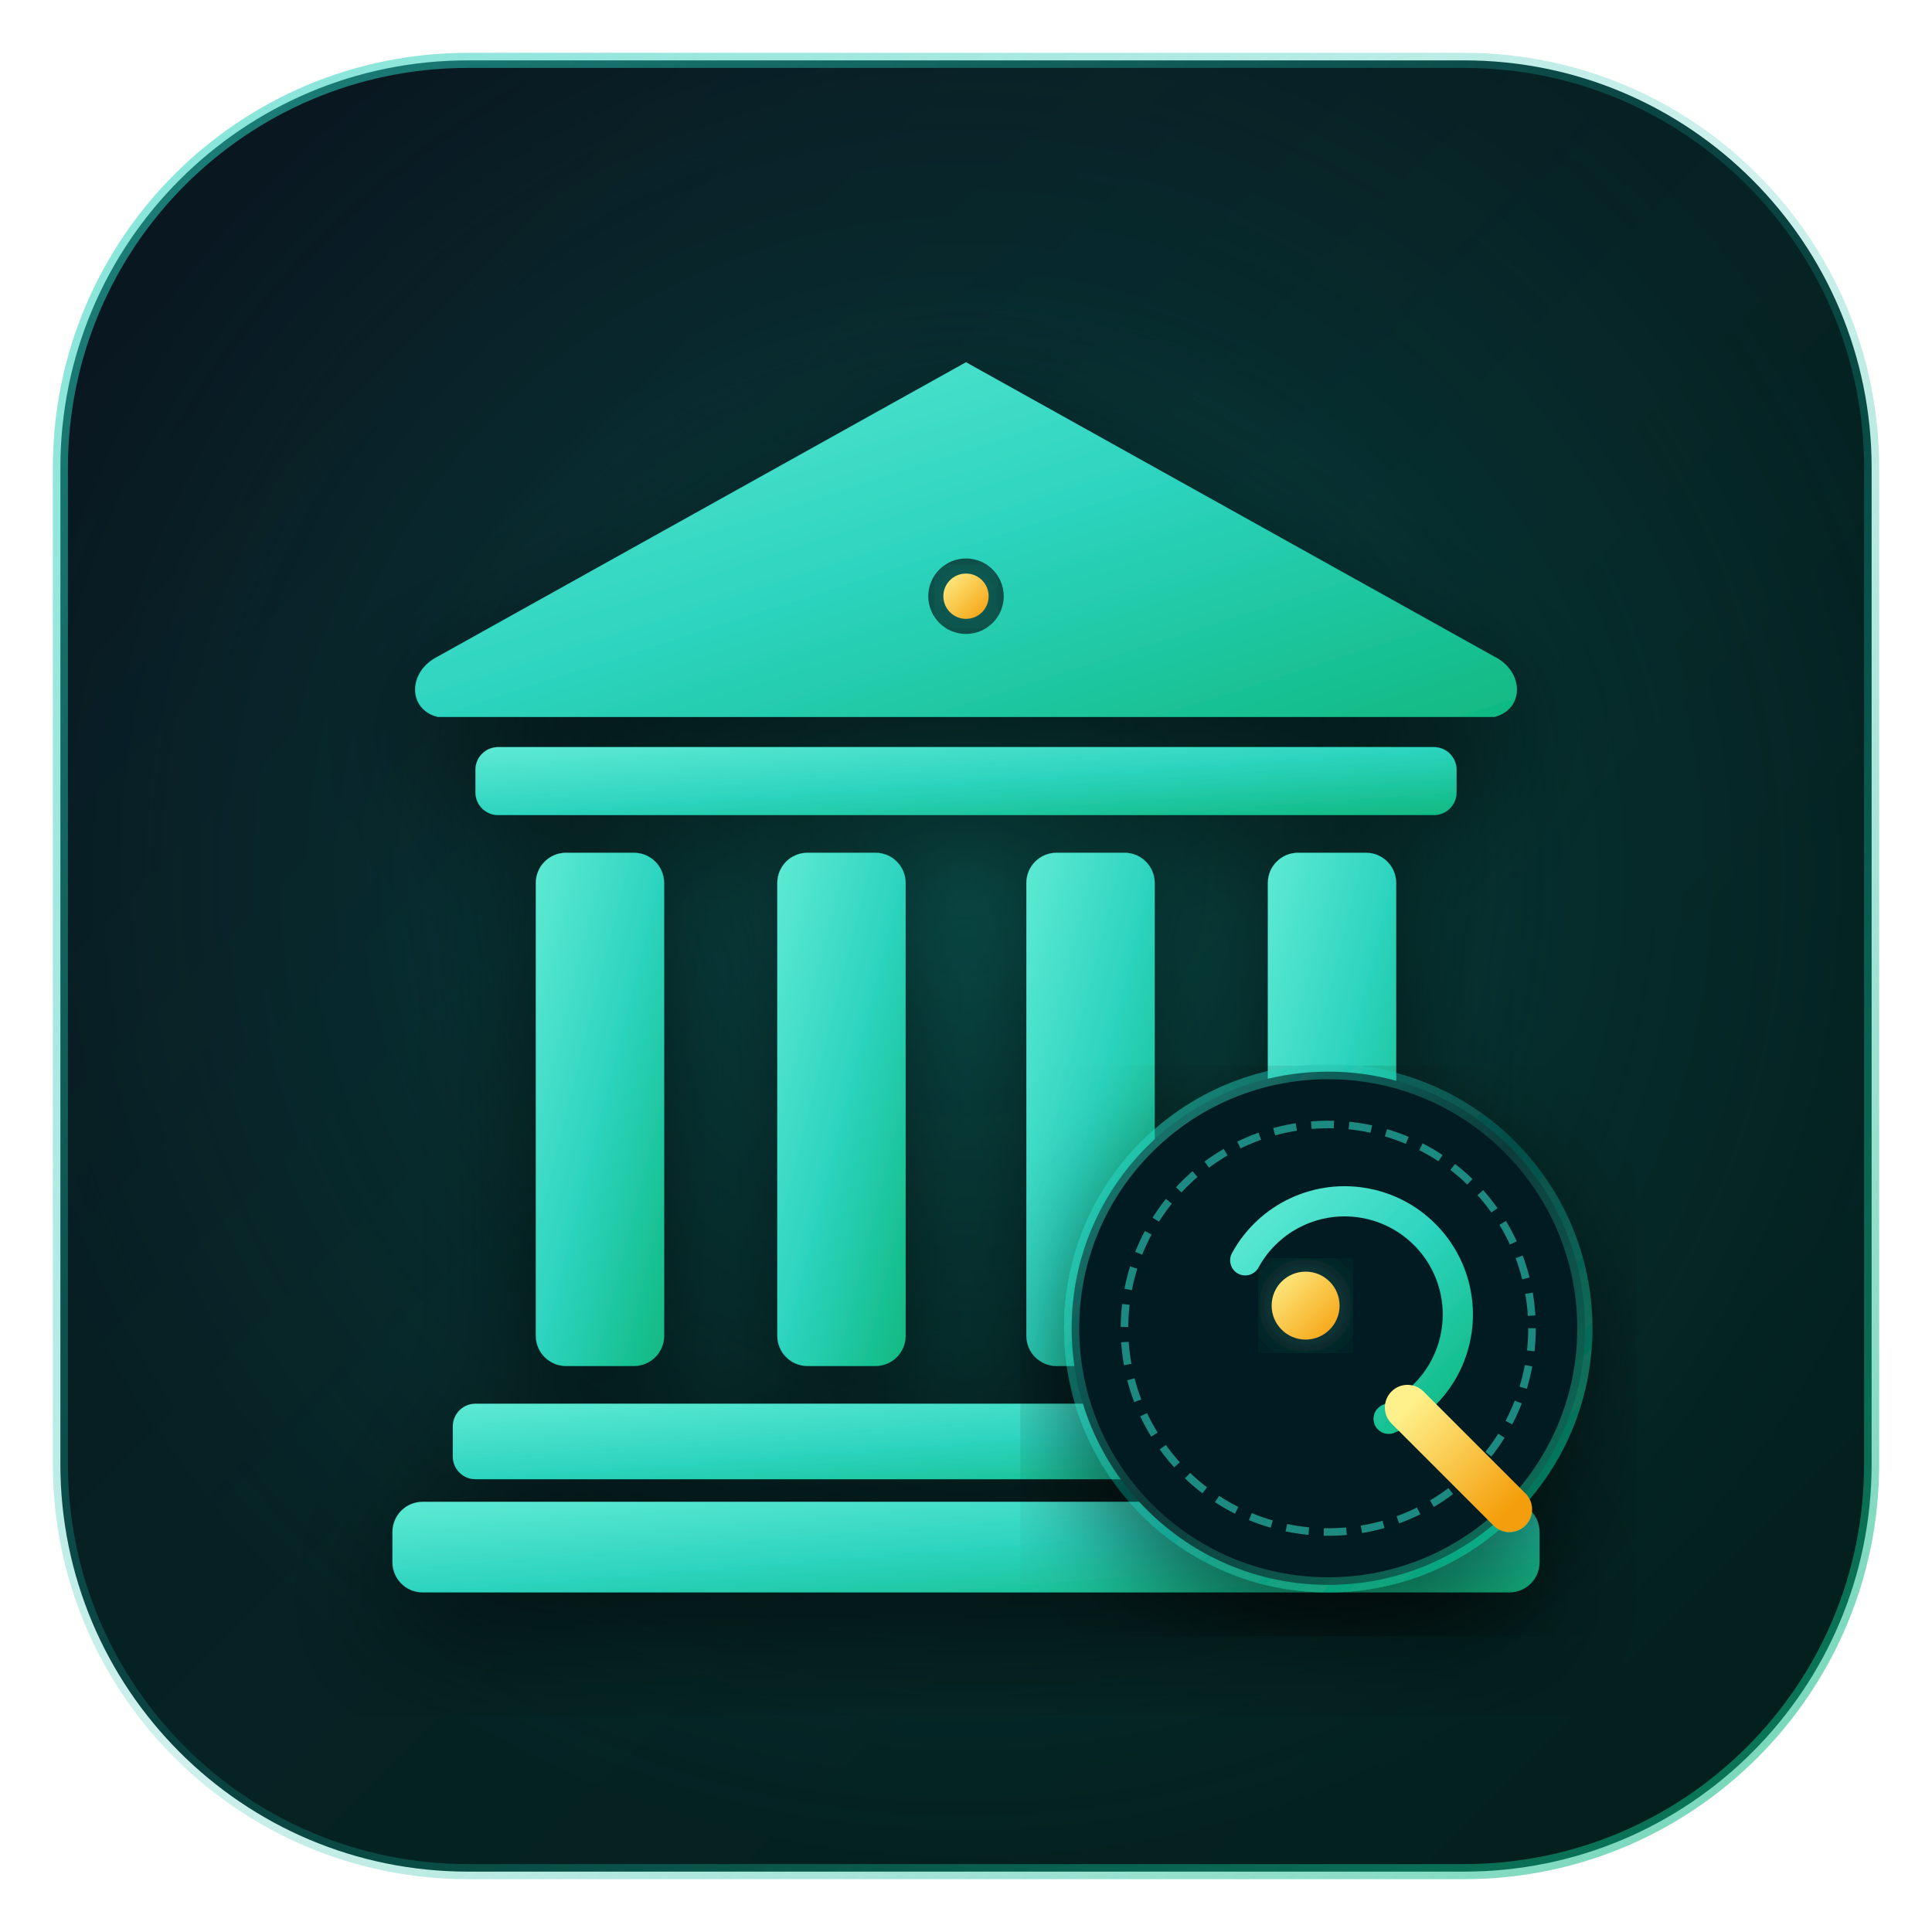
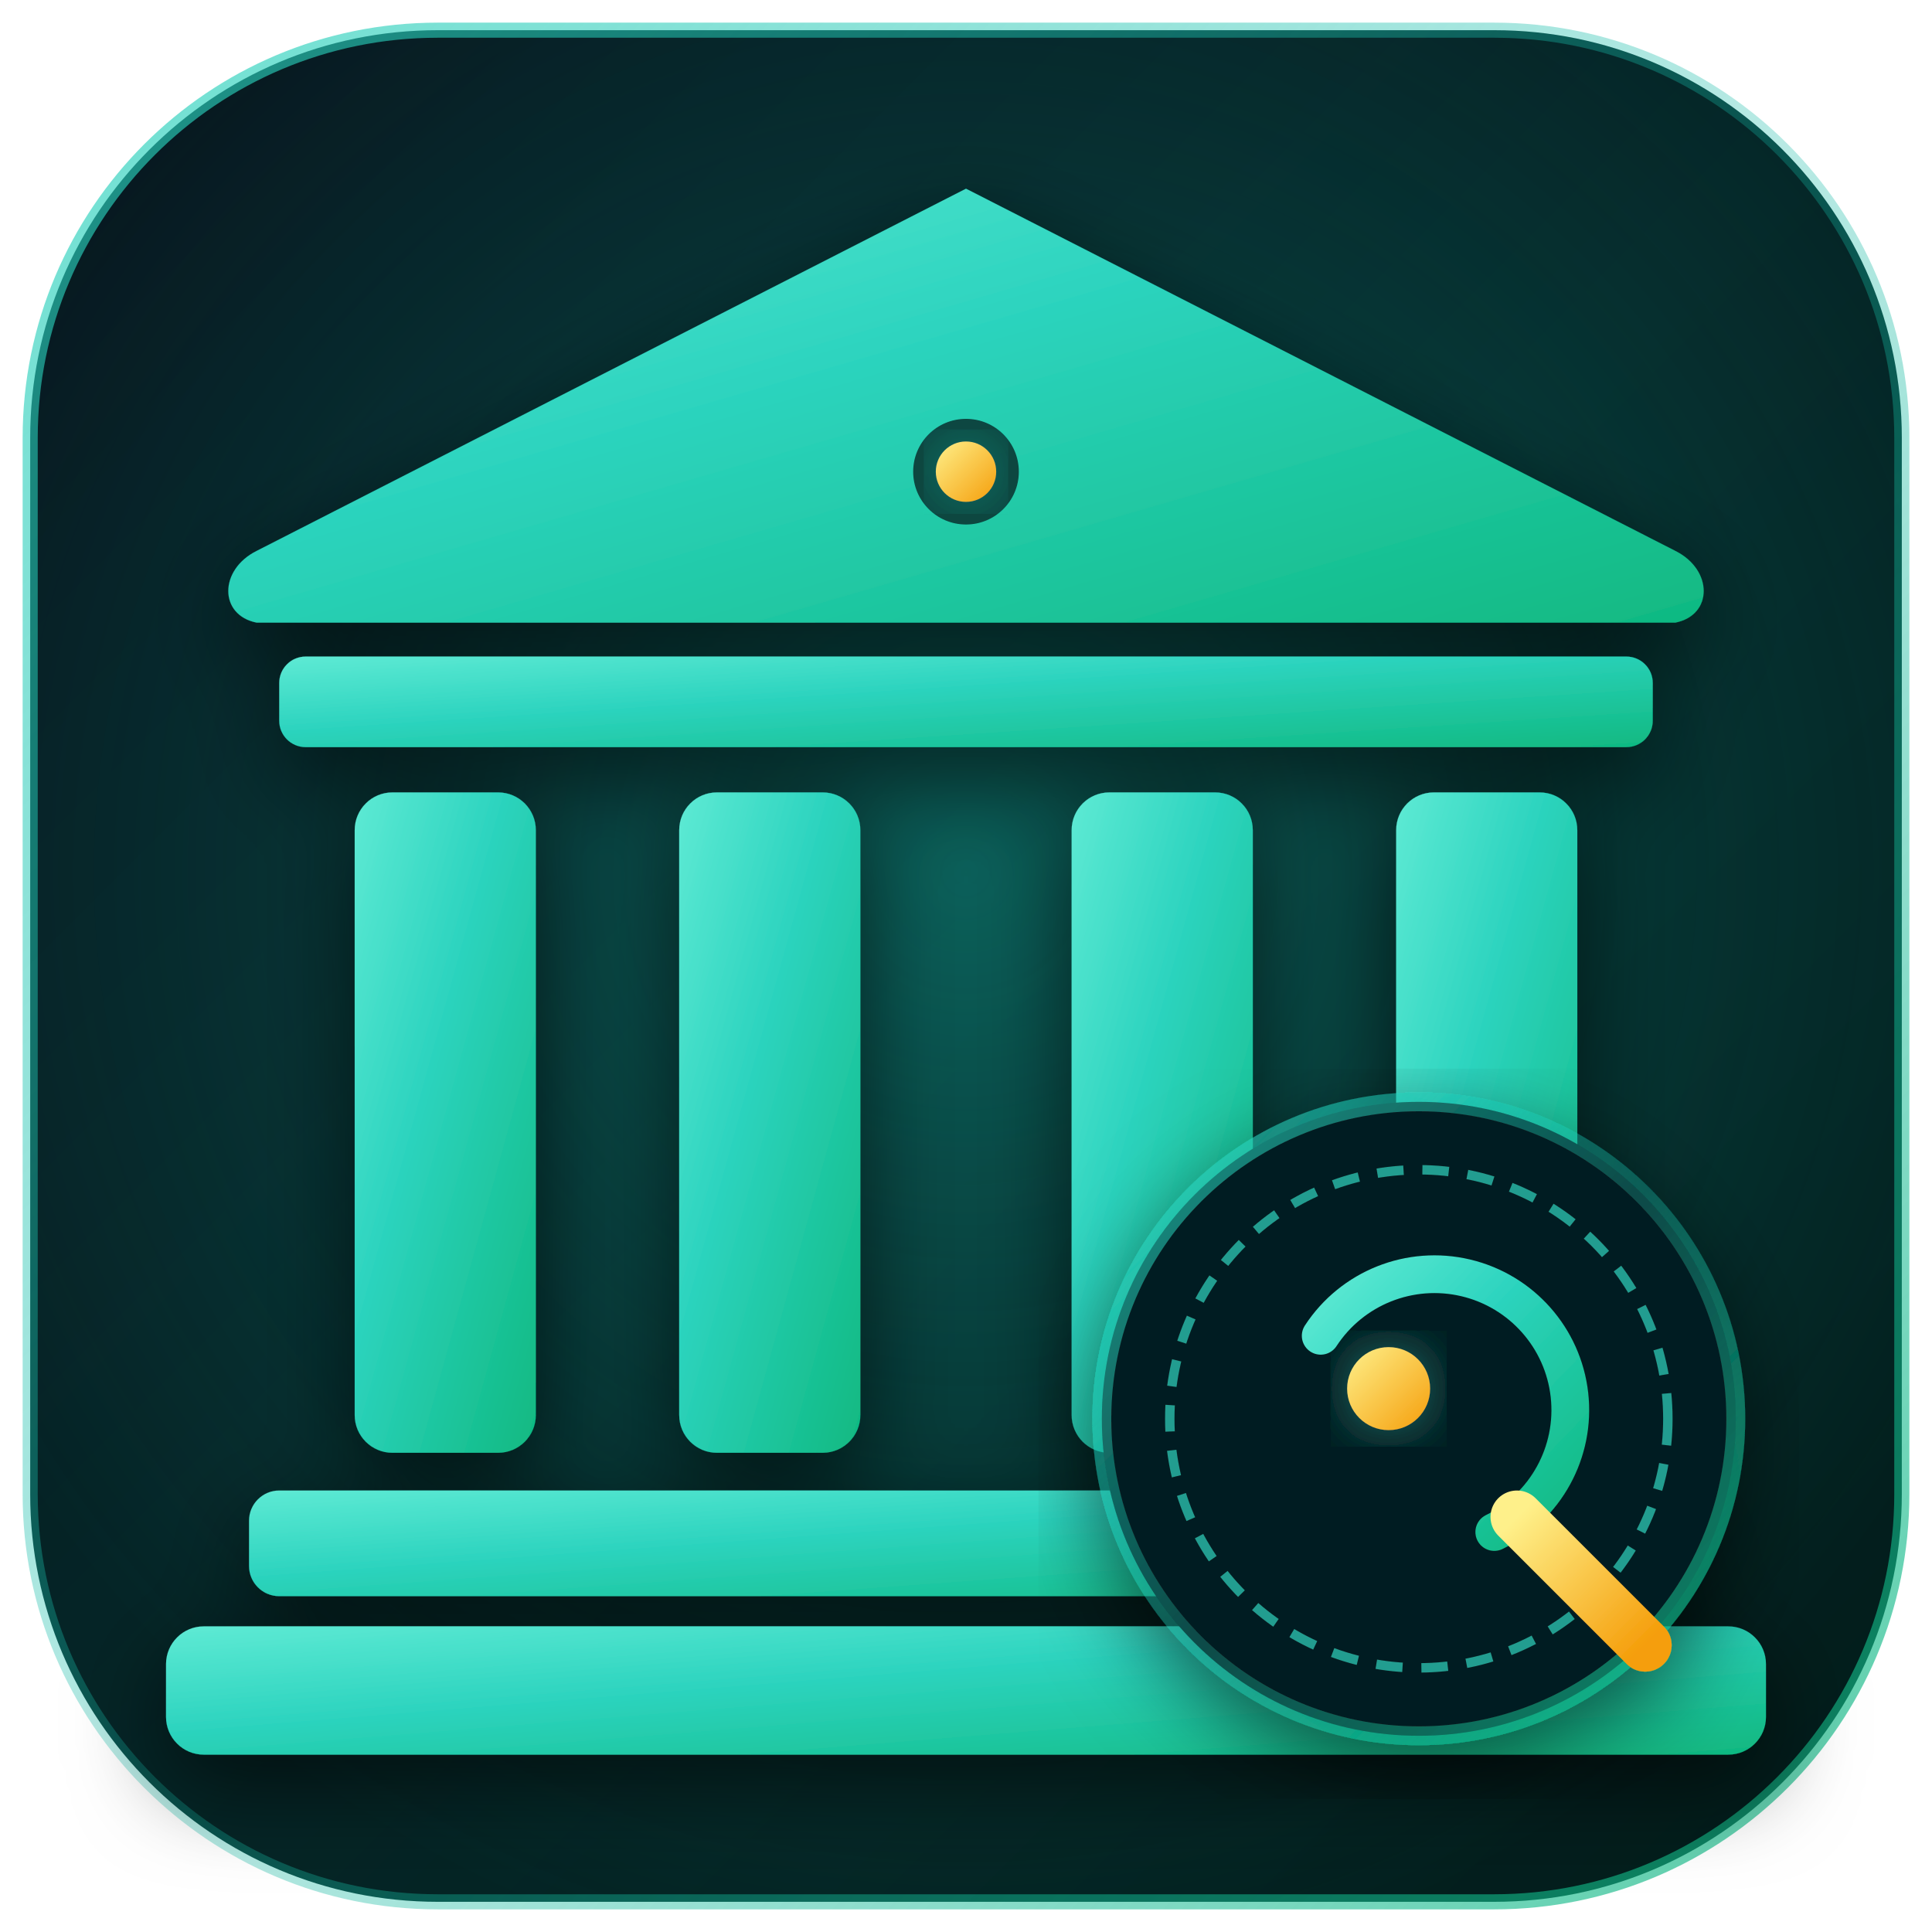
<svg xmlns="http://www.w3.org/2000/svg" viewBox="0 0 512 512" width="512" height="512">
  <defs>
    <linearGradient id="bgGrad" x1="0%" y1="0%" x2="100%" y2="100%">
-       <stop offset="0%" stop-color="#0a1520" />
-       <stop offset="50%" stop-color="#062224" />
-       <stop offset="100%" stop-color="#02201d" />
+       <stop offset="0%" stop-color="#07151e" />
+       <stop offset="50%" stop-color="#052627" />
+       <stop offset="100%" stop-color="#021c1a" />
    </linearGradient>
    <linearGradient id="borderGrad" x1="0%" y1="0%" x2="100%" y2="100%">
-       <stop offset="0%" stop-color="#2dd4bf" stop-opacity="0.6" />
-       <stop offset="50%" stop-color="#14b8a6" stop-opacity="0.2" />
-       <stop offset="100%" stop-color="#10b981" stop-opacity="0.6" />
+       <stop offset="0%" stop-color="#2dd4bf" stop-opacity="0.7" />
+       <stop offset="50%" stop-color="#14b8a6" stop-opacity="0.3" />
+       <stop offset="100%" stop-color="#10b981" stop-opacity="0.7" />
    </linearGradient>
-     <radialGradient id="glowGrad" cx="50%" cy="45%" r="55%">
-       <stop offset="0%" stop-color="#14b8a6" stop-opacity="0.35" />
-       <stop offset="60%" stop-color="#0d9488" stop-opacity="0.1" />
+     <radialGradient id="glowGrad" cx="50%" cy="45%" r="60%">
+       <stop offset="0%" stop-color="#14b8a6" stop-opacity="0.4" />
+       <stop offset="60%" stop-color="#0d9488" stop-opacity="0.15" />
      <stop offset="100%" stop-color="#0d9488" stop-opacity="0" />
    </radialGradient>
    <linearGradient id="primaryGrad" x1="0%" y1="0%" x2="100%" y2="100%">
      <stop offset="0%" stop-color="#5eead4" />
-       <stop offset="50%" stop-color="#2dd4bf" />
+       <stop offset="40%" stop-color="#2dd4bf" />
      <stop offset="100%" stop-color="#10b981" />
    </linearGradient>
    <linearGradient id="accentGrad" x1="0%" y1="0%" x2="100%" y2="100%">
      <stop offset="0%" stop-color="#fef08a" />
      <stop offset="100%" stop-color="#f59e0b" />
    </linearGradient>
    <filter id="shadowFilter" x="-10%" y="-10%" width="120%" height="120%">
-       <feDropShadow dx="0" dy="12" stdDeviation="16" flood-color="#000000" flood-opacity="0.6" />
+       <feDropShadow dx="0" dy="8" stdDeviation="12" flood-color="#000000" flood-opacity="0.6" />
    </filter>
    <filter id="glowFilter" x="-20%" y="-20%" width="140%" height="140%">
-       <feDropShadow dx="0" dy="0" stdDeviation="8" flood-color="#2dd4bf" flood-opacity="0.45" />
+       <feDropShadow dx="0" dy="0" stdDeviation="8" flood-color="#2dd4bf" flood-opacity="0.55" />
    </filter>
  </defs>
-   <rect x="16" y="16" width="480" height="480" rx="108" fill="url(#bgGrad)" />
-   <rect x="16" y="16" width="480" height="480" rx="108" fill="url(#glowGrad)" />
-   <rect x="16" y="16" width="480" height="480" rx="108" fill="none" stroke="url(#borderGrad)" stroke-width="4" />
+   <rect x="8" y="8" width="496" height="496" rx="108" fill="url(#bgGrad)" />
+   <rect x="8" y="8" width="496" height="496" rx="108" fill="url(#glowGrad)" />
+   <rect x="8" y="8" width="496" height="496" rx="108" fill="none" stroke="url(#borderGrad)" stroke-width="4" />
  <g filter="url(#shadowFilter)">
-     <path d="M 256 96 L 396 174 C 404 178 404 188 396 190 L 116 190 C 108 188 108 178 116 174 Z" fill="url(#primaryGrad)" />
-     <circle cx="256" cy="158" r="10" fill="#042f2e" opacity="0.8" />
-     <circle cx="256" cy="158" r="6" fill="url(#accentGrad)" filter="url(#glowFilter)" />
-     <rect x="126" y="198" width="260" height="18" rx="6" fill="url(#primaryGrad)" />
-     <rect x="142" y="226" width="34" height="136" rx="8" fill="url(#primaryGrad)" />
-     <rect x="206" y="226" width="34" height="136" rx="8" fill="url(#primaryGrad)" />
-     <rect x="272" y="226" width="34" height="136" rx="8" fill="url(#primaryGrad)" />
-     <rect x="336" y="226" width="34" height="136" rx="8" fill="url(#primaryGrad)" />
-     <rect x="120" y="372" width="272" height="20" rx="6" fill="url(#primaryGrad)" />
-     <rect x="104" y="398" width="304" height="24" rx="8" fill="url(#primaryGrad)" />
+     <path d="M 256 50 L 444 146 C 454 151 454 163 444 165 L 68 165 C 58 163 58 151 68 146 Z" fill="url(#primaryGrad)" />
+     <circle cx="256" cy="125" r="14" fill="#042f2e" opacity="0.85" />
+     <circle cx="256" cy="125" r="8" fill="url(#accentGrad)" filter="url(#glowFilter)" />
+     <rect x="74" y="174" width="364" height="24" rx="7" fill="url(#primaryGrad)" />
+     <rect x="94" y="210" width="48" height="175" rx="10" fill="url(#primaryGrad)" />
+     <rect x="180" y="210" width="48" height="175" rx="10" fill="url(#primaryGrad)" />
+     <rect x="284" y="210" width="48" height="175" rx="10" fill="url(#primaryGrad)" />
+     <rect x="370" y="210" width="48" height="175" rx="10" fill="url(#primaryGrad)" />
+     <rect x="66" y="395" width="380" height="28" rx="8" fill="url(#primaryGrad)" />
+     <rect x="44" y="431" width="424" height="34" rx="10" fill="url(#primaryGrad)" />
  </g>
  <g filter="url(#shadowFilter)">
-     <circle cx="352" cy="352" r="68" fill="#061c20" stroke="url(#borderGrad)" stroke-width="4" />
-     <circle cx="352" cy="352" r="54" fill="none" stroke="#2dd4bf" stroke-width="2" stroke-dasharray="6 4" opacity="0.6" />
-     <path d="M 330 334 A 30 30 0 1 1 368 376" fill="none" stroke="url(#primaryGrad)" stroke-width="8" stroke-linecap="round" />
-     <line x1="373" y1="373" x2="400" y2="400" stroke="url(#accentGrad)" stroke-width="12" stroke-linecap="round" />
-     <circle cx="346" cy="346" r="9" fill="url(#accentGrad)" filter="url(#glowFilter)" />
+     <circle cx="376" cy="376" r="84" fill="#061c20" stroke="url(#borderGrad)" stroke-width="5" />
+     <circle cx="376" cy="376" r="66" fill="none" stroke="#2dd4bf" stroke-width="2.5" stroke-dasharray="7 5" opacity="0.7" />
+     <path d="M 350 354 A 36 36 0 1 1 396 406" fill="none" stroke="url(#primaryGrad)" stroke-width="10" stroke-linecap="round" />
+     <line x1="402" y1="402" x2="436" y2="436" stroke="url(#accentGrad)" stroke-width="14" stroke-linecap="round" />
+     <circle cx="368" cy="368" r="11" fill="url(#accentGrad)" filter="url(#glowFilter)" />
  </g>
</svg>
